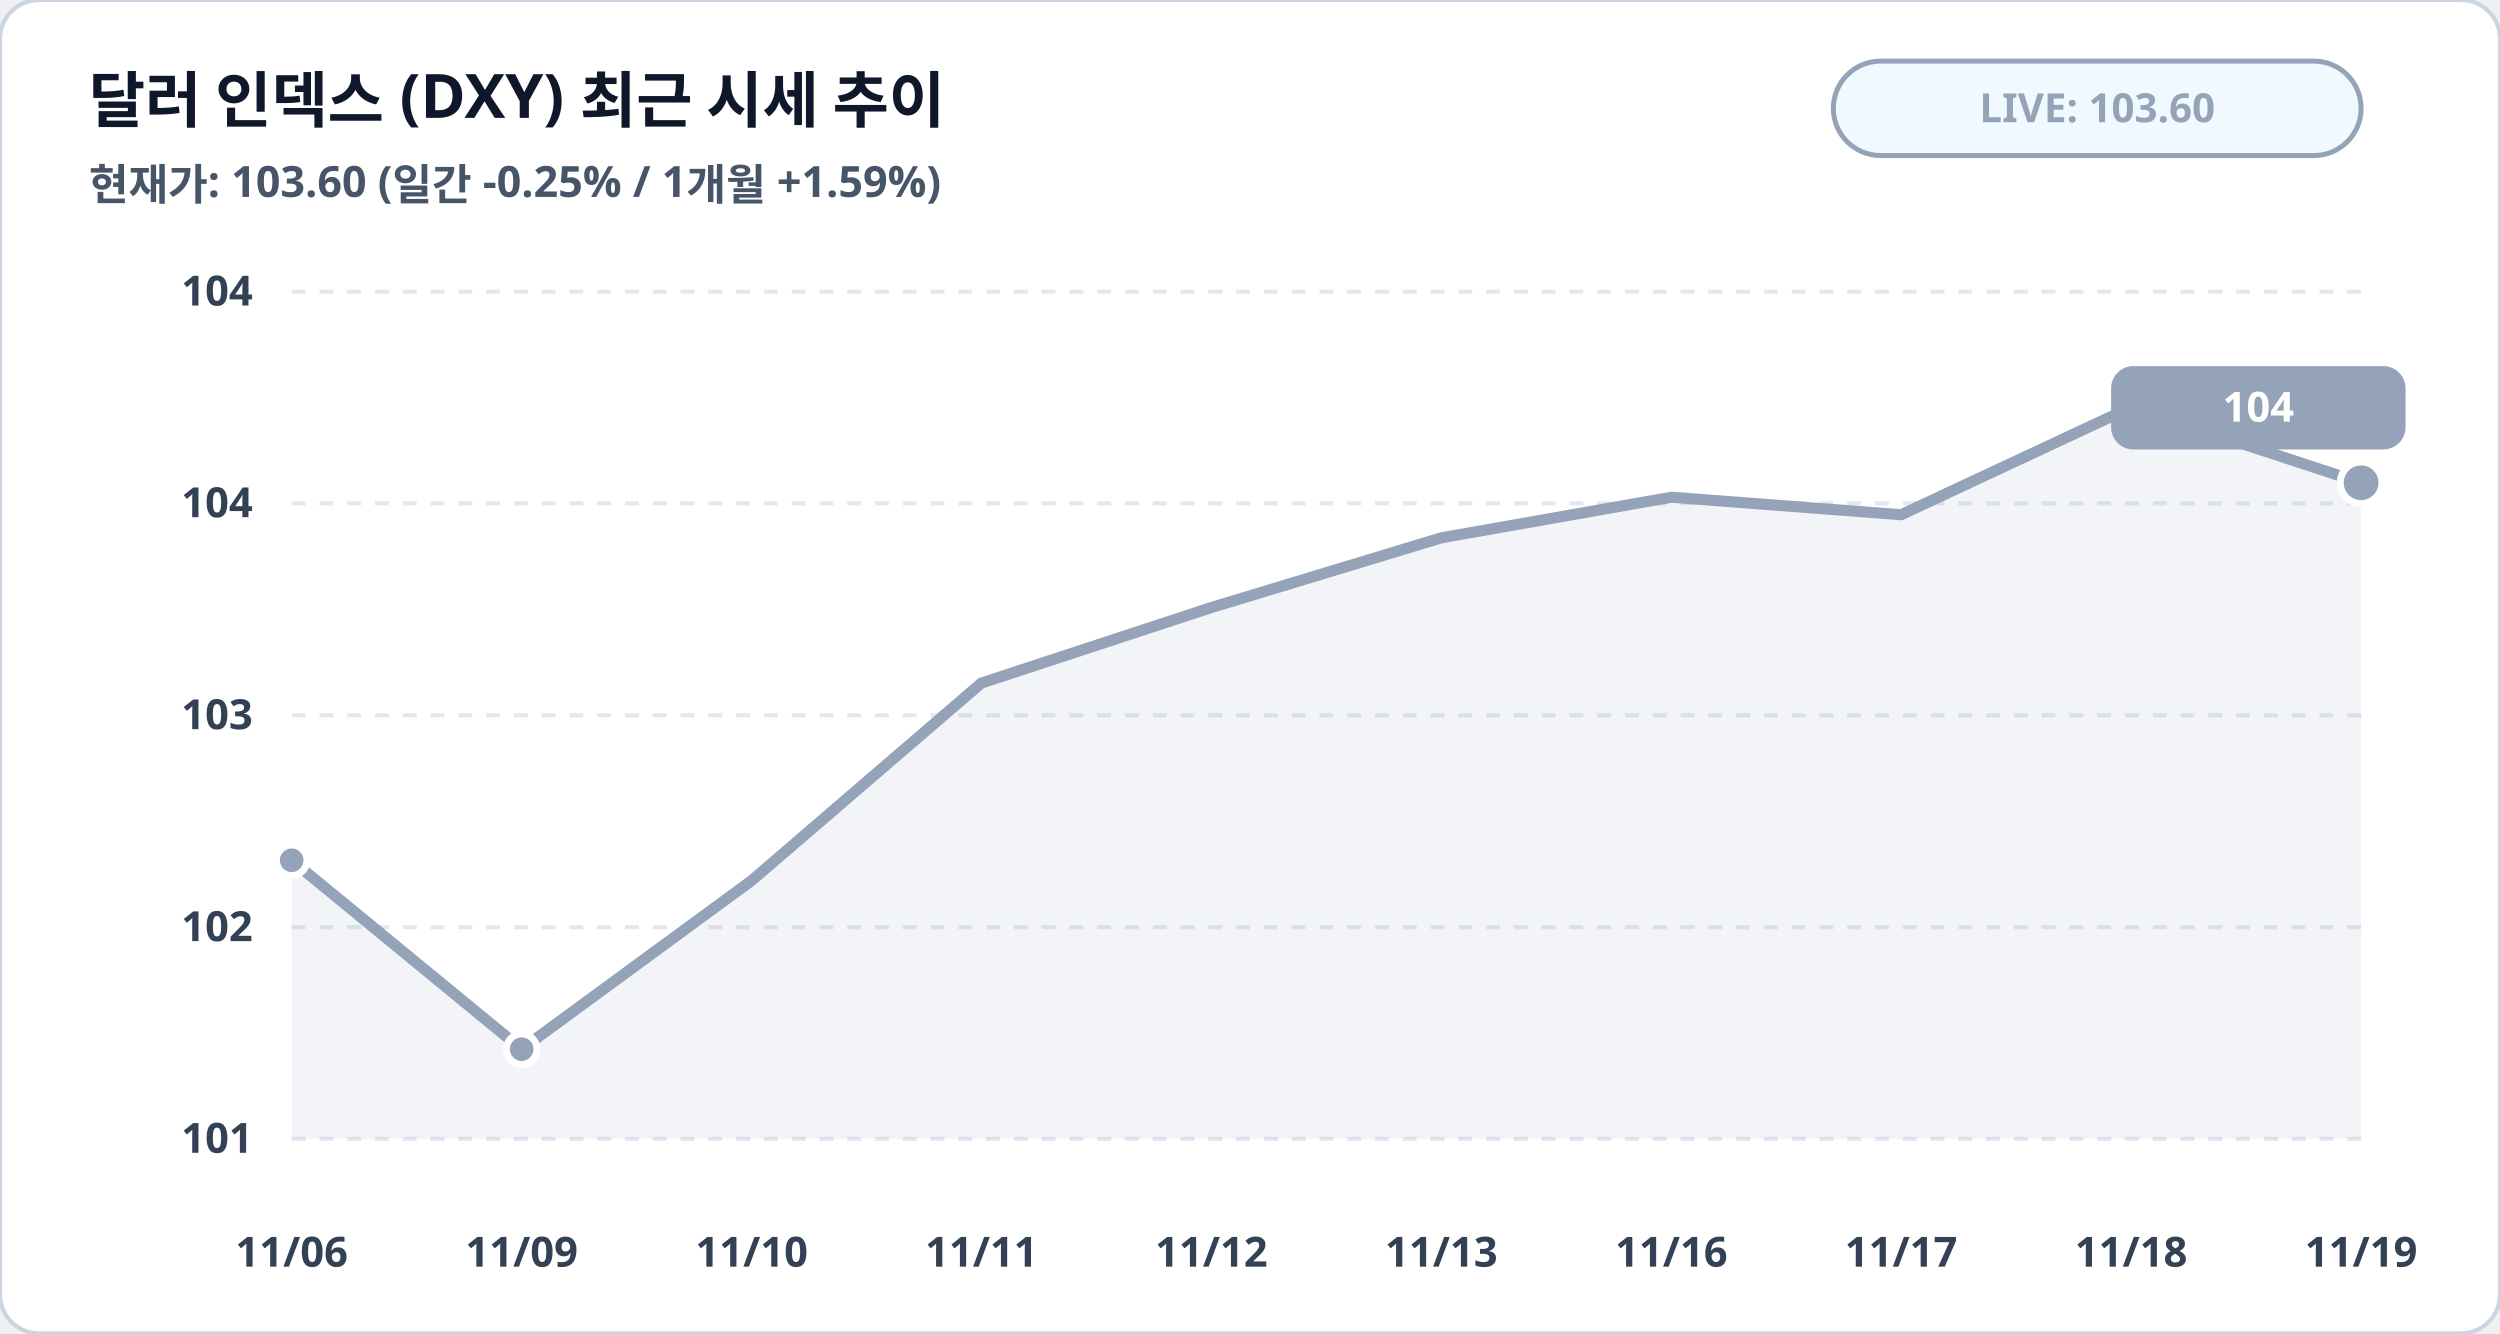
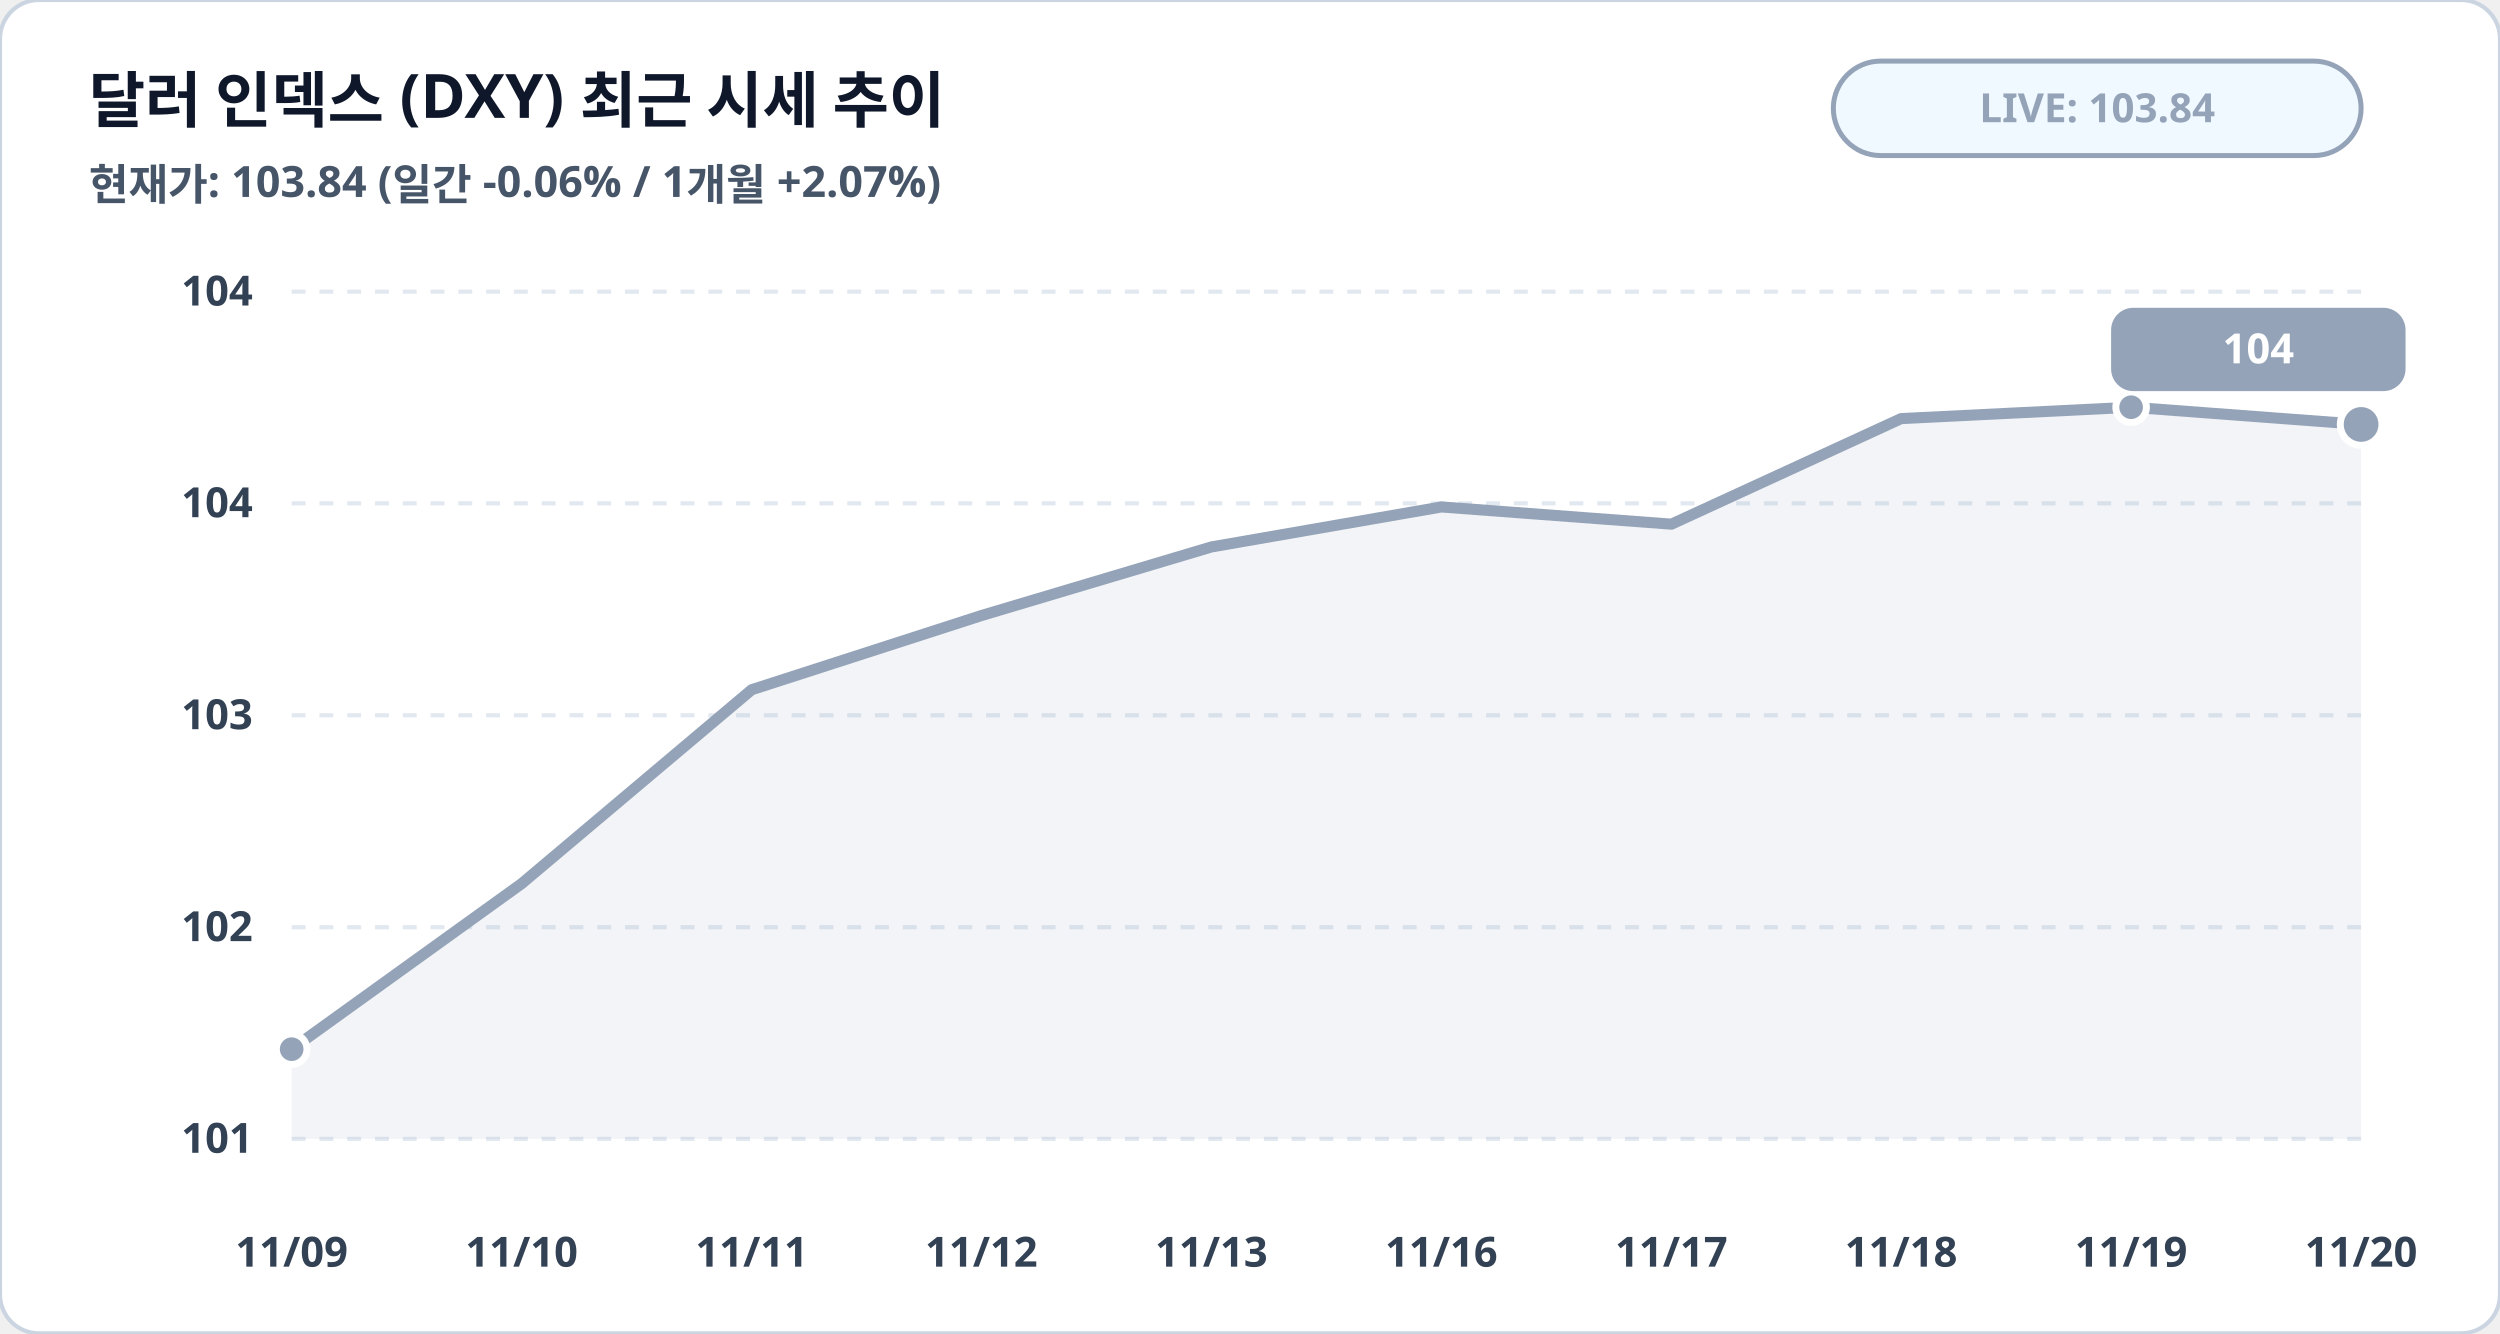
<svg xmlns="http://www.w3.org/2000/svg" viewBox="0 0 900 480" width="100%" height="100%">
  <rect width="900" height="480" rx="14" fill="#ffffff" stroke="#cbd5e1" stroke-width="1.5" />
  <text x="32" y="44" fill="#0f172a" font-family="Pretendard, sans-serif" font-size="22" font-weight="900">달러 인덱스 (DXY) 최근 시세 추이</text>
-   <text x="32" y="72" fill="#475569" font-family="Pretendard, sans-serif" font-size="15.5" font-weight="600">현재가: 103.60 (일간 -0.25% / 1개월 +1.59%)</text>
+   <text x="32" y="72" fill="#475569" font-family="Pretendard, sans-serif" font-size="15.5" font-weight="600">현재가: 103.84 (일간 -0.06% / 1개월 +2.07%)</text>
  <rect x="660" y="22" width="190" height="34" rx="17" fill="#f0f9ff" stroke="#94a3b8" stroke-width="1.8" />
-   <text x="755" y="44" fill="#94a3b8" font-family="Pretendard, sans-serif" font-size="14.5" font-weight="800" text-anchor="middle">LIVE: 103.60</text>
+   <text x="755" y="44" fill="#94a3b8" font-family="Pretendard, sans-serif" font-size="14.5" font-weight="800" text-anchor="middle">LIVE: 103.84</text>
  <line x1="105" y1="105.0" x2="850" y2="105.0" stroke="#e2e8f0" stroke-width="1.5" stroke-dasharray="5,5" />
  <text x="91" y="110.0" fill="#334155" font-family="Pretendard, sans-serif" font-size="15" font-weight="700" text-anchor="end">104</text>
  <line x1="105" y1="181.2" x2="850" y2="181.2" stroke="#e2e8f0" stroke-width="1.5" stroke-dasharray="5,5" />
  <text x="91" y="186.2" fill="#334155" font-family="Pretendard, sans-serif" font-size="15" font-weight="700" text-anchor="end">104</text>
  <line x1="105" y1="257.5" x2="850" y2="257.5" stroke="#e2e8f0" stroke-width="1.5" stroke-dasharray="5,5" />
  <text x="91" y="262.5" fill="#334155" font-family="Pretendard, sans-serif" font-size="15" font-weight="700" text-anchor="end">103</text>
  <line x1="105" y1="333.8" x2="850" y2="333.8" stroke="#e2e8f0" stroke-width="1.5" stroke-dasharray="5,5" />
  <text x="91" y="338.8" fill="#334155" font-family="Pretendard, sans-serif" font-size="15" font-weight="700" text-anchor="end">102</text>
  <line x1="105" y1="410.0" x2="850" y2="410.0" stroke="#e2e8f0" stroke-width="1.5" stroke-dasharray="5,5" />
  <text x="91" y="415.0" fill="#334155" font-family="Pretendard, sans-serif" font-size="15" font-weight="700" text-anchor="end">101</text>
-   <polygon points="105.0,410.0 105.0,309.7 187.8,377.7 270.6,317.0 353.3,245.9 436.1,218.7 518.9,193.6 601.7,179.0 684.4,185.3 767.2,146.6 850.0,173.8 850.0,410.0" fill="#94a3b8" fill-opacity="0.12" />
-   <polyline fill="none" stroke="#94a3b8" stroke-width="4" stroke-linecap="round" stroke-linejoin="round" points="105.0,309.7 187.8,377.7 270.6,317.0 353.3,245.9 436.1,218.7 518.9,193.6 601.7,179.0 684.4,185.3 767.2,146.6 850.0,173.8" />
-   <circle cx="105.0" cy="309.7" r="5.5" fill="#94a3b8" stroke="#ffffff" stroke-width="2.5" />
-   <circle cx="187.8" cy="377.7" r="5.5" fill="#94a3b8" stroke="#ffffff" stroke-width="2.5" />
+   <polygon points="105.0,410.0 105.0,377.7 187.8,318.1 270.6,248.3 353.3,221.6 436.1,196.9 518.9,182.5 601.7,188.7 684.4,150.7 767.2,146.6 850.0,152.8 850.0,410.0" fill="#94a3b8" fill-opacity="0.12" />
+   <polyline fill="none" stroke="#94a3b8" stroke-width="4" stroke-linecap="round" stroke-linejoin="round" points="105.0,377.7 187.8,318.1 270.6,248.3 353.3,221.6 436.1,196.9 518.9,182.5 601.7,188.7 684.4,150.7 767.2,146.6 850.0,152.8" />
+   <circle cx="105.0" cy="377.7" r="5.5" fill="#94a3b8" stroke="#ffffff" stroke-width="2.5" />
  <circle cx="767.2" cy="146.6" r="5.5" fill="#94a3b8" stroke="#ffffff" stroke-width="2.5" />
-   <circle cx="850.0" cy="173.8" r="7.5" fill="#94a3b8" stroke="#ffffff" stroke-width="2.5" />
-   <rect x="760.0" y="131.8" width="106" height="30" rx="8" fill="#94a3b8" />
-   <text x="813.0" y="151.8" fill="#ffffff" font-family="Pretendard, sans-serif" font-size="15" font-weight="800" text-anchor="middle">104</text>
-   <text x="105.0" y="456" fill="#334155" font-family="Pretendard, sans-serif" font-size="15" font-weight="700" text-anchor="middle">11/06</text>
-   <text x="187.8" y="456" fill="#334155" font-family="Pretendard, sans-serif" font-size="15" font-weight="700" text-anchor="middle">11/09</text>
-   <text x="270.6" y="456" fill="#334155" font-family="Pretendard, sans-serif" font-size="15" font-weight="700" text-anchor="middle">11/10</text>
-   <text x="353.3" y="456" fill="#334155" font-family="Pretendard, sans-serif" font-size="15" font-weight="700" text-anchor="middle">11/11</text>
-   <text x="436.1" y="456" fill="#334155" font-family="Pretendard, sans-serif" font-size="15" font-weight="700" text-anchor="middle">11/12</text>
-   <text x="518.9" y="456" fill="#334155" font-family="Pretendard, sans-serif" font-size="15" font-weight="700" text-anchor="middle">11/13</text>
-   <text x="601.7" y="456" fill="#334155" font-family="Pretendard, sans-serif" font-size="15" font-weight="700" text-anchor="middle">11/16</text>
-   <text x="684.4" y="456" fill="#334155" font-family="Pretendard, sans-serif" font-size="15" font-weight="700" text-anchor="middle">11/17</text>
-   <text x="767.2" y="456" fill="#334155" font-family="Pretendard, sans-serif" font-size="15" font-weight="700" text-anchor="middle">11/18</text>
-   <text x="850.0" y="456" fill="#334155" font-family="Pretendard, sans-serif" font-size="15" font-weight="700" text-anchor="middle">11/19</text>
+   <circle cx="850.0" cy="152.8" r="7.5" fill="#94a3b8" stroke="#ffffff" stroke-width="2.5" />
+   <rect x="760.0" y="110.8" width="106" height="30" rx="8" fill="#94a3b8" />
+   <text x="813.0" y="130.8" fill="#ffffff" font-family="Pretendard, sans-serif" font-size="15" font-weight="800" text-anchor="middle">104</text>
+   <text x="105.0" y="456" fill="#334155" font-family="Pretendard, sans-serif" font-size="15" font-weight="700" text-anchor="middle">11/09</text>
+   <text x="187.8" y="456" fill="#334155" font-family="Pretendard, sans-serif" font-size="15" font-weight="700" text-anchor="middle">11/10</text>
+   <text x="270.6" y="456" fill="#334155" font-family="Pretendard, sans-serif" font-size="15" font-weight="700" text-anchor="middle">11/11</text>
+   <text x="353.3" y="456" fill="#334155" font-family="Pretendard, sans-serif" font-size="15" font-weight="700" text-anchor="middle">11/12</text>
+   <text x="436.1" y="456" fill="#334155" font-family="Pretendard, sans-serif" font-size="15" font-weight="700" text-anchor="middle">11/13</text>
+   <text x="518.9" y="456" fill="#334155" font-family="Pretendard, sans-serif" font-size="15" font-weight="700" text-anchor="middle">11/16</text>
+   <text x="601.7" y="456" fill="#334155" font-family="Pretendard, sans-serif" font-size="15" font-weight="700" text-anchor="middle">11/17</text>
+   <text x="684.4" y="456" fill="#334155" font-family="Pretendard, sans-serif" font-size="15" font-weight="700" text-anchor="middle">11/18</text>
+   <text x="767.2" y="456" fill="#334155" font-family="Pretendard, sans-serif" font-size="15" font-weight="700" text-anchor="middle">11/19</text>
+   <text x="850.0" y="456" fill="#334155" font-family="Pretendard, sans-serif" font-size="15" font-weight="700" text-anchor="middle">11/20</text>
</svg>
